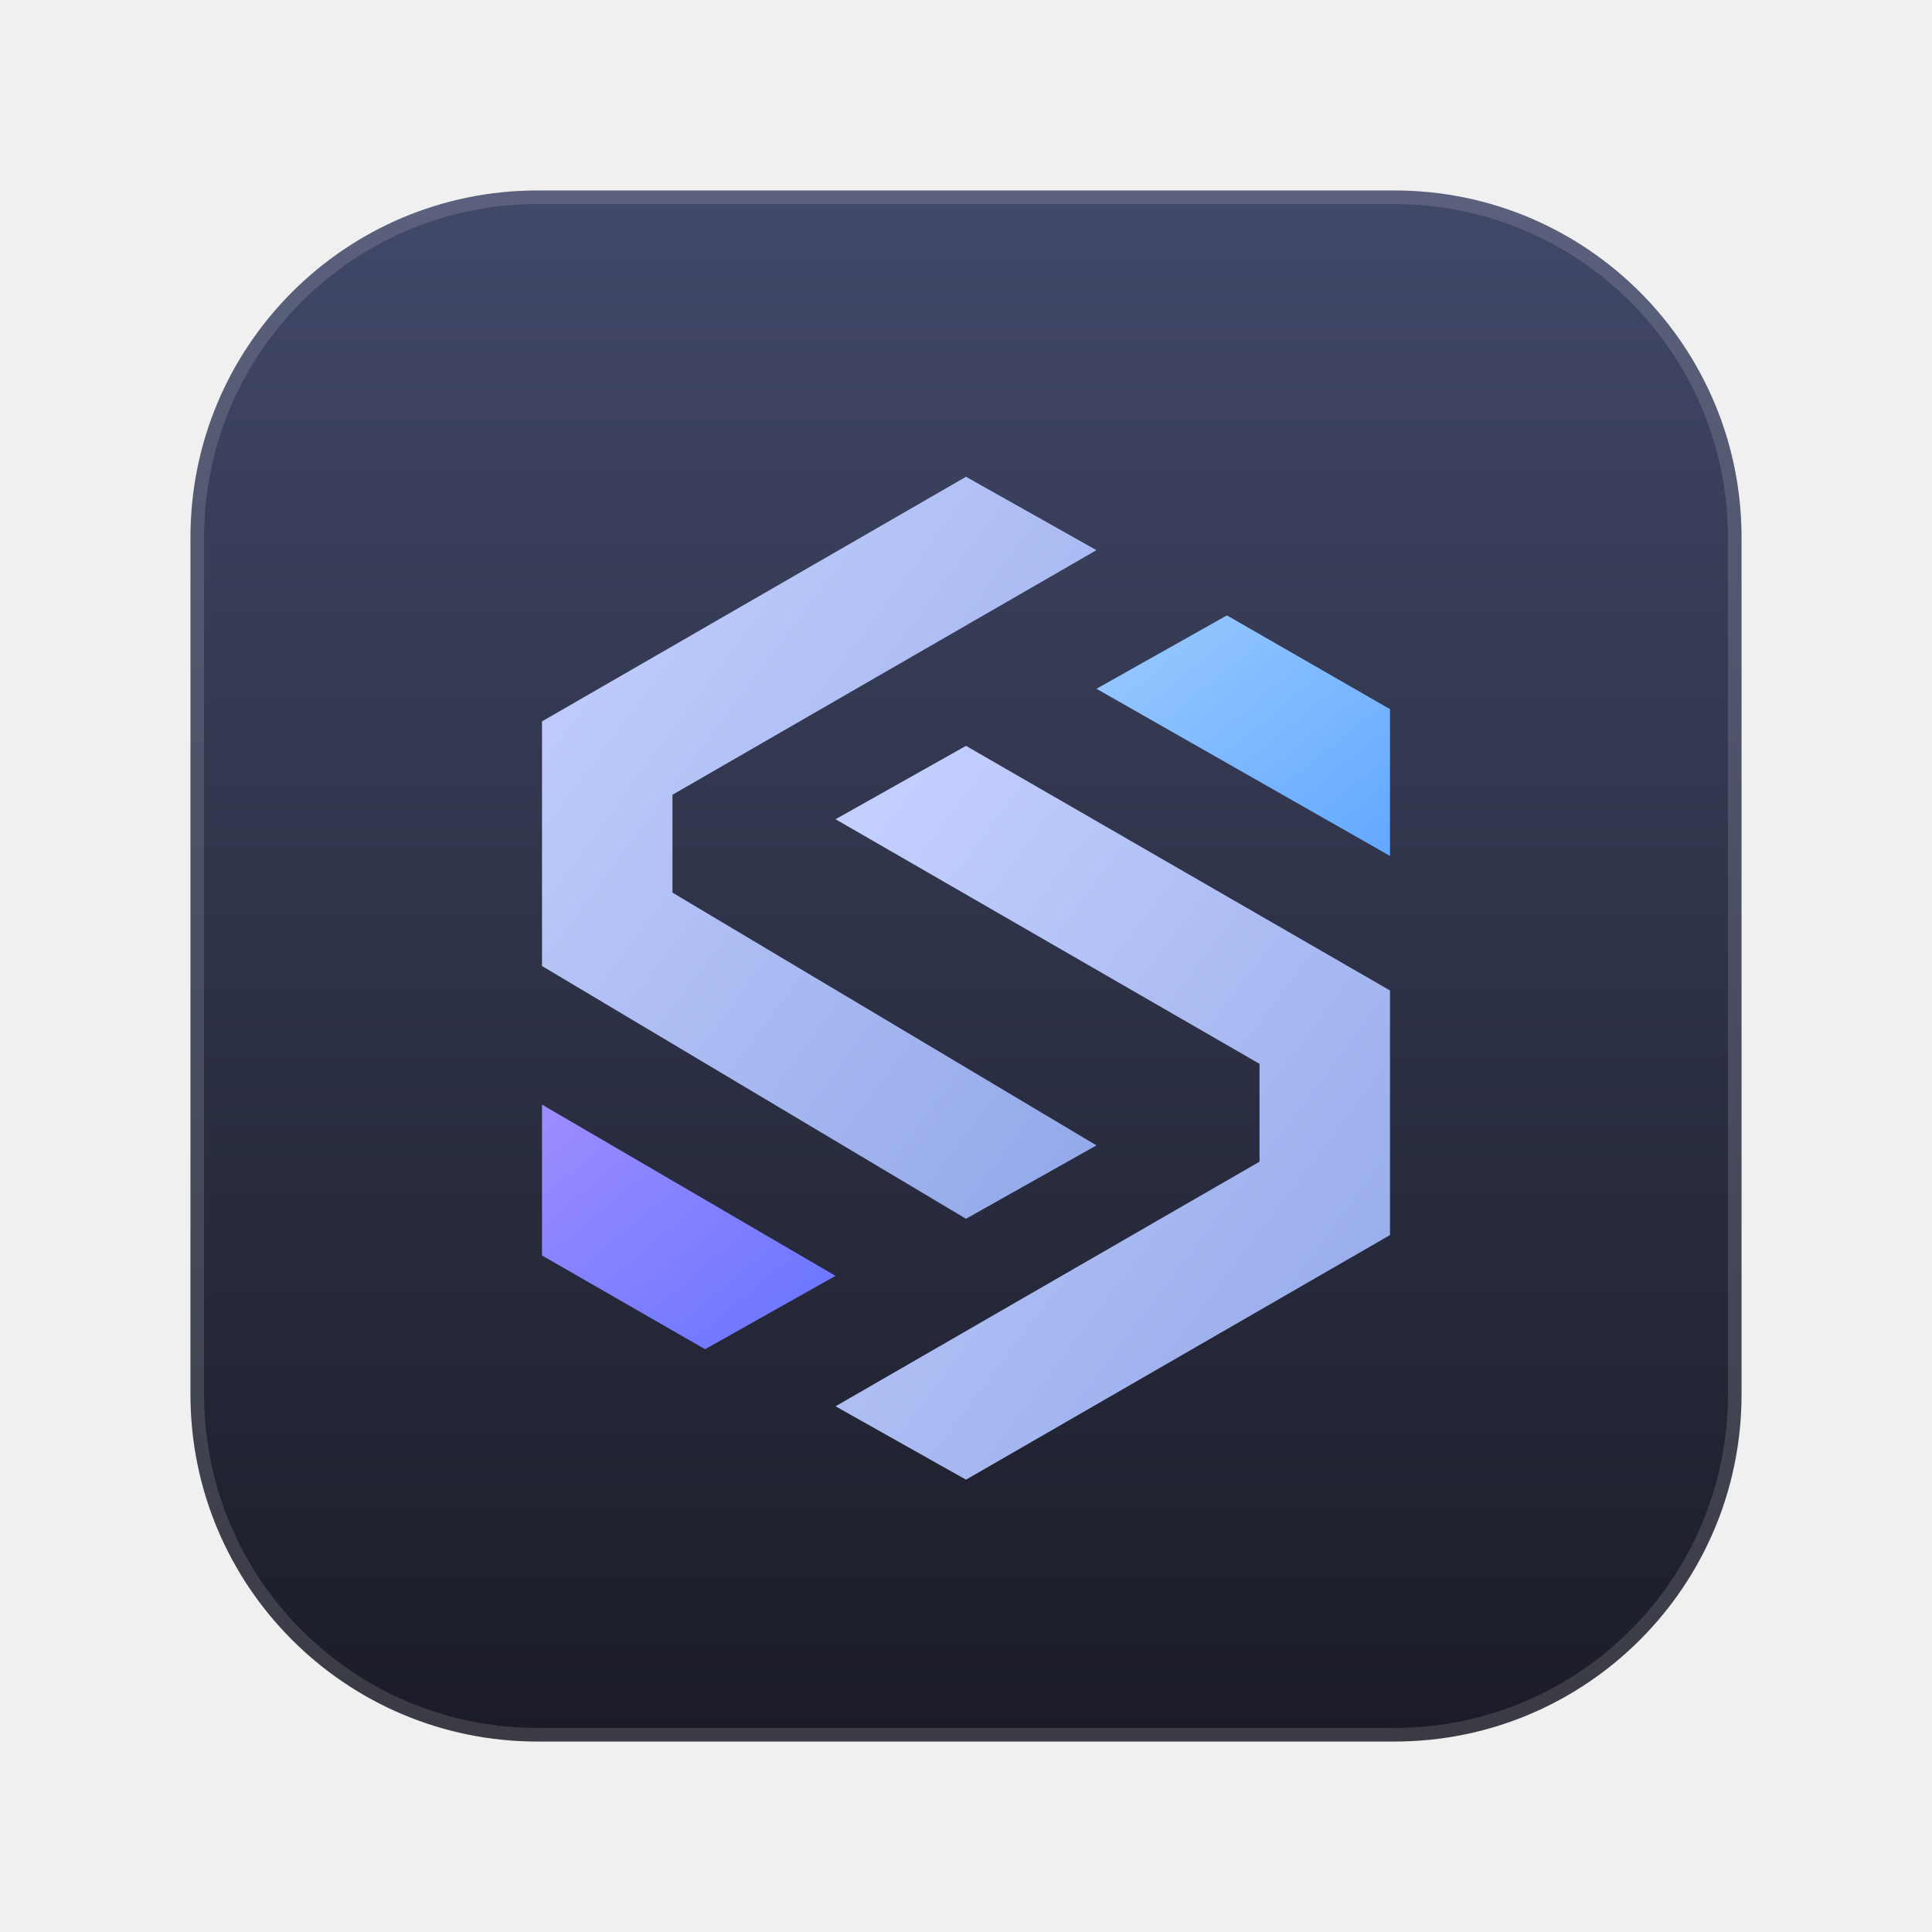
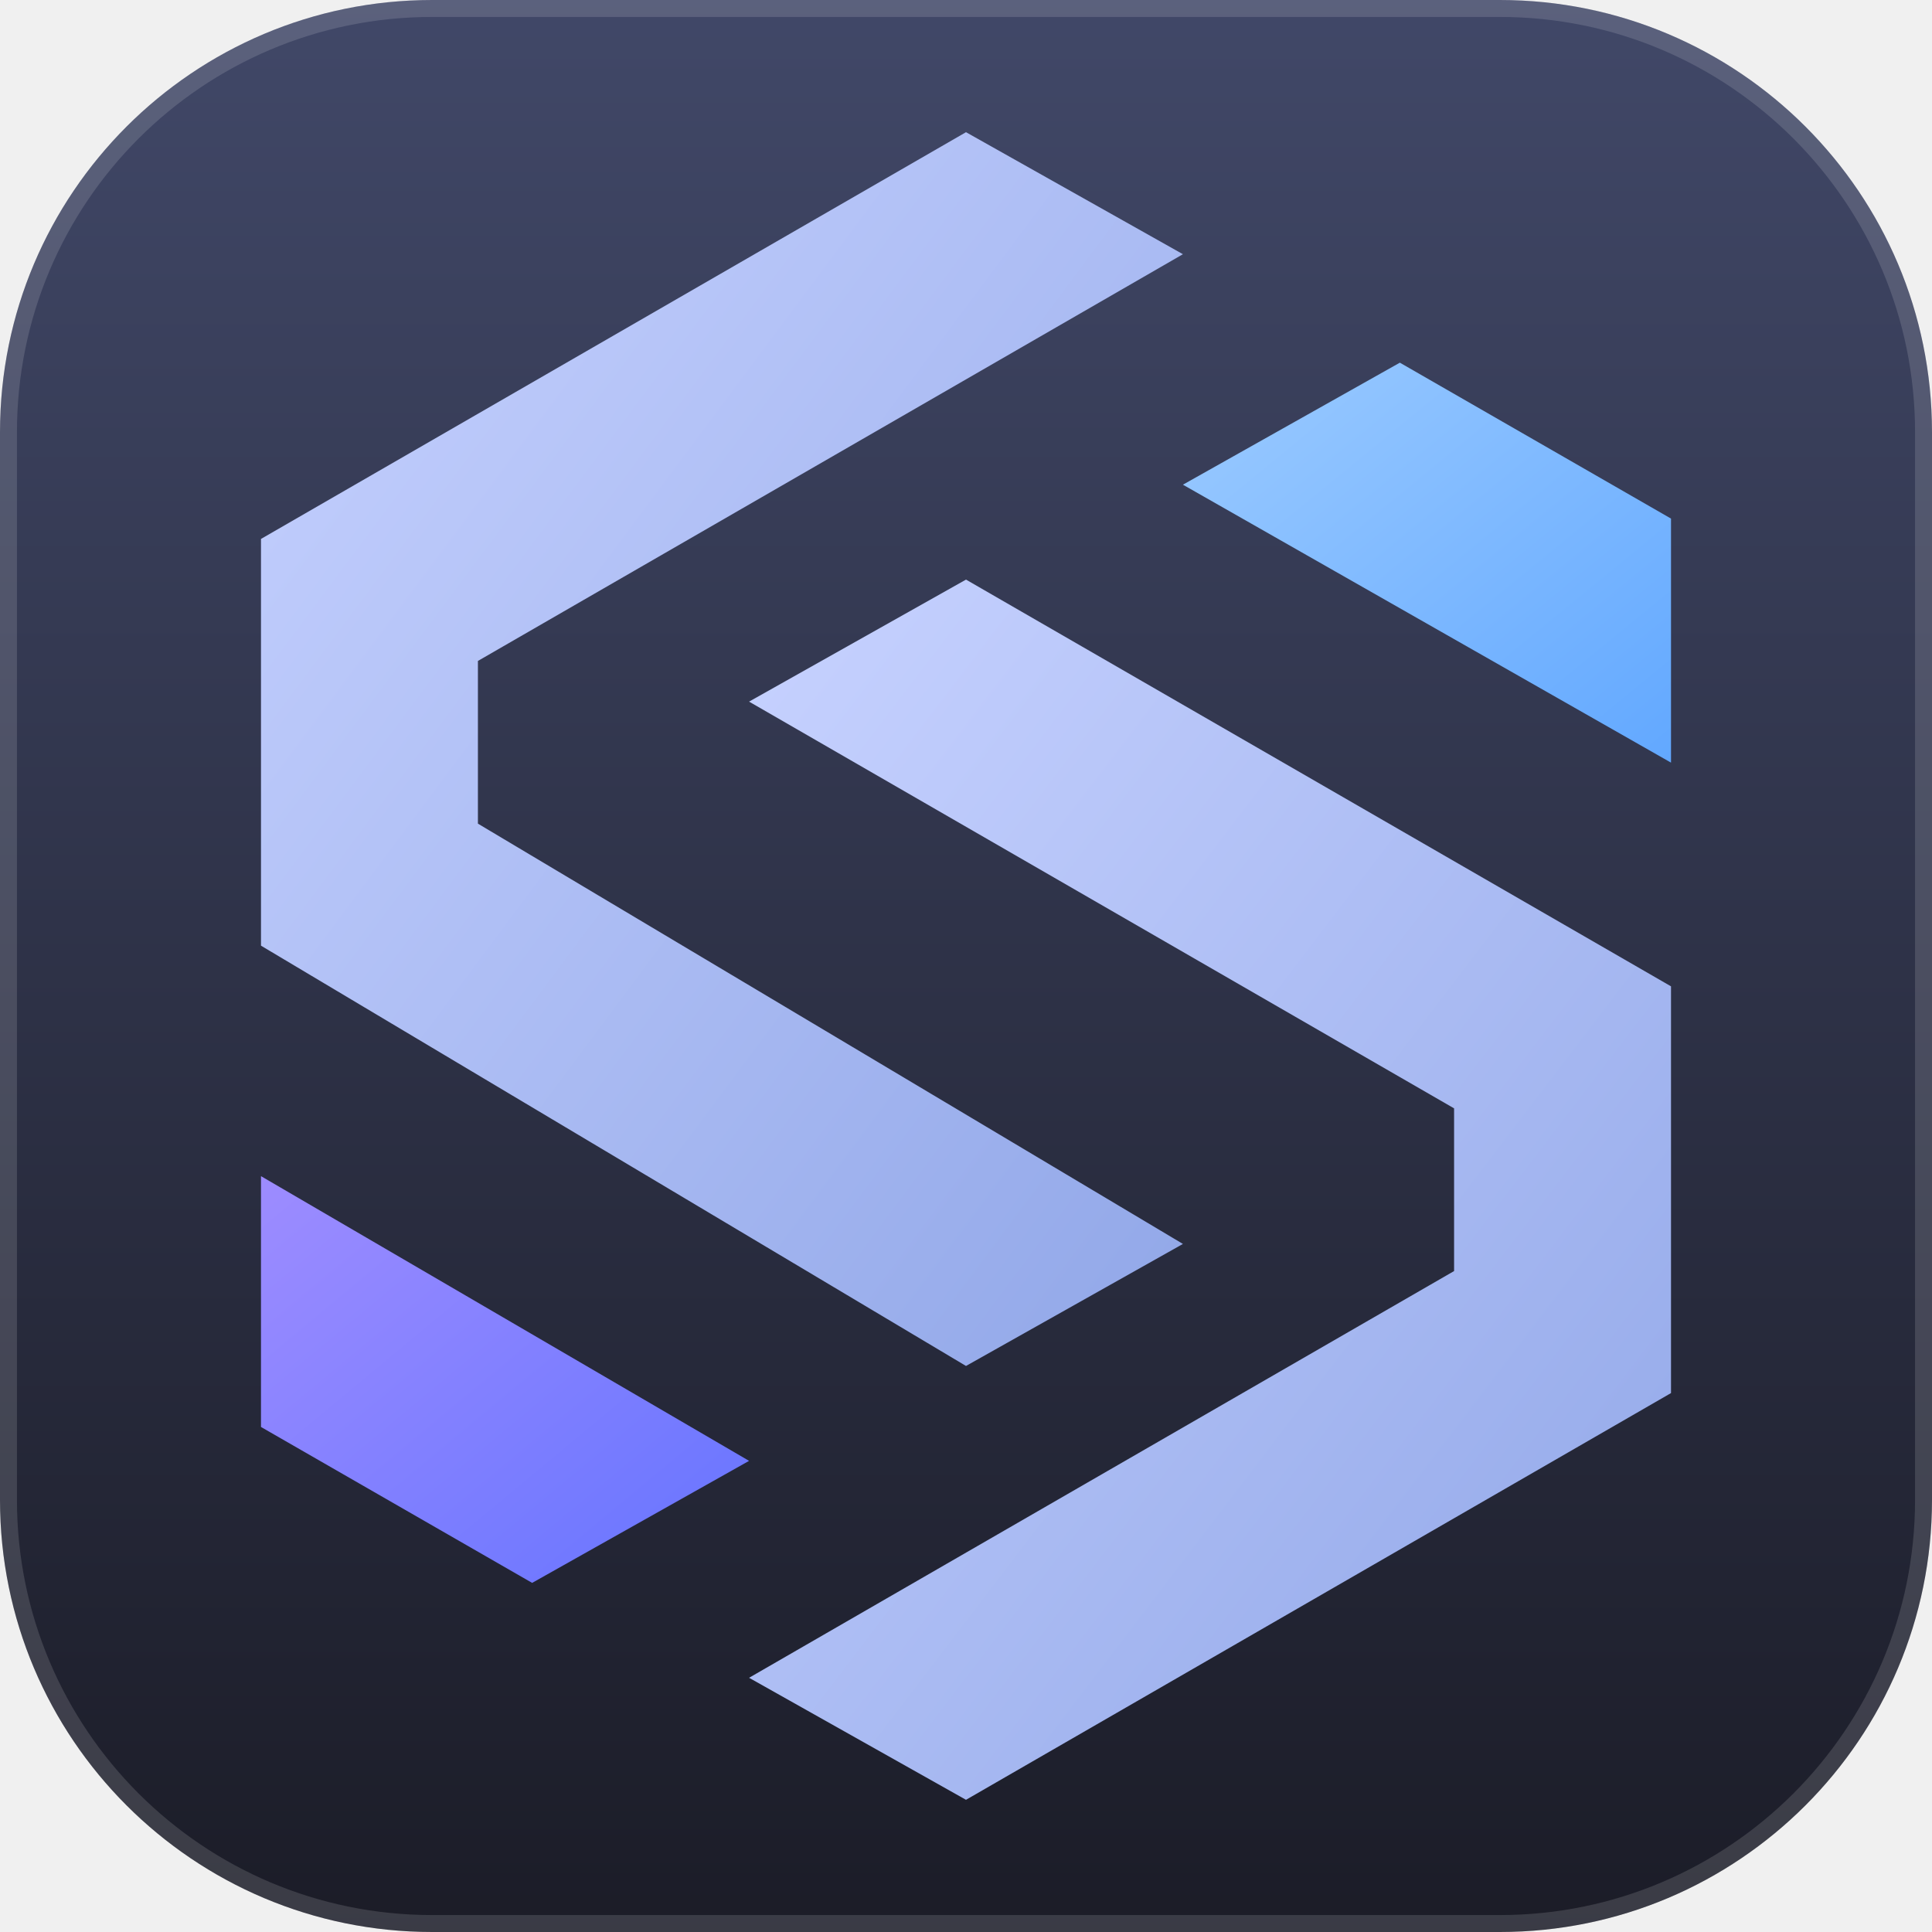
- <svg xmlns="http://www.w3.org/2000/svg" viewBox="0 0 284 284" role="img" aria-labelledby="title">
+ <svg xmlns="http://www.w3.org/2000/svg" viewBox="28 28 228 228" role="img" aria-labelledby="title">
  <defs>
    <linearGradient id="main" x1="0" y1="0" x2="1" y2="1">
      <stop stop-color="#C7D2FF" />
      <stop offset="1" stop-color="#91A7E8" />
    </linearGradient>
    <linearGradient id="top" x1="0" y1="0" x2="1" y2="1">
      <stop stop-color="#9CCBFF" />
      <stop offset="1" stop-color="#62A8FF" />
    </linearGradient>
    <linearGradient id="bottom" x1="0" y1="0" x2="1" y2="1">
      <stop stop-color="#9D8CFF" />
      <stop offset="1" stop-color="#6674FF" />
    </linearGradient>
    <linearGradient id="tile" x1="0" y1="0" x2="0" y2="1">
      <stop stop-color="#414868" />
      <stop offset="1" stop-color="#1b1c27" />
    </linearGradient>
  </defs>
  <rect x="28" y="28" width="228" height="228" rx="51" fill="url(#tile)" />
  <rect x="29" y="29" width="226" height="226" rx="50" fill="none" stroke="#FFFFFF" stroke-opacity="0.14" stroke-width="2" />
-   <g transform="translate(56.901 56.901) scale(0.59929)">
+   <g transform="translate(28.4 26) scale(0.8)">
    <path d="M38 82 142 22 174 40 70 100v24l104 62-32 18L38 142Z" fill="url(#main)" />
    <path d="M142 88l104 60v60l-104 60-32-18 104-60v-24l-104-60Z" fill="url(#main)" />
    <path d="M174 74l32-18 40 23v36l-72-41Z" fill="url(#top)" />
    <path d="M38 176l72 42-32 18-40-23Z" fill="url(#bottom)" />
  </g>
</svg>
